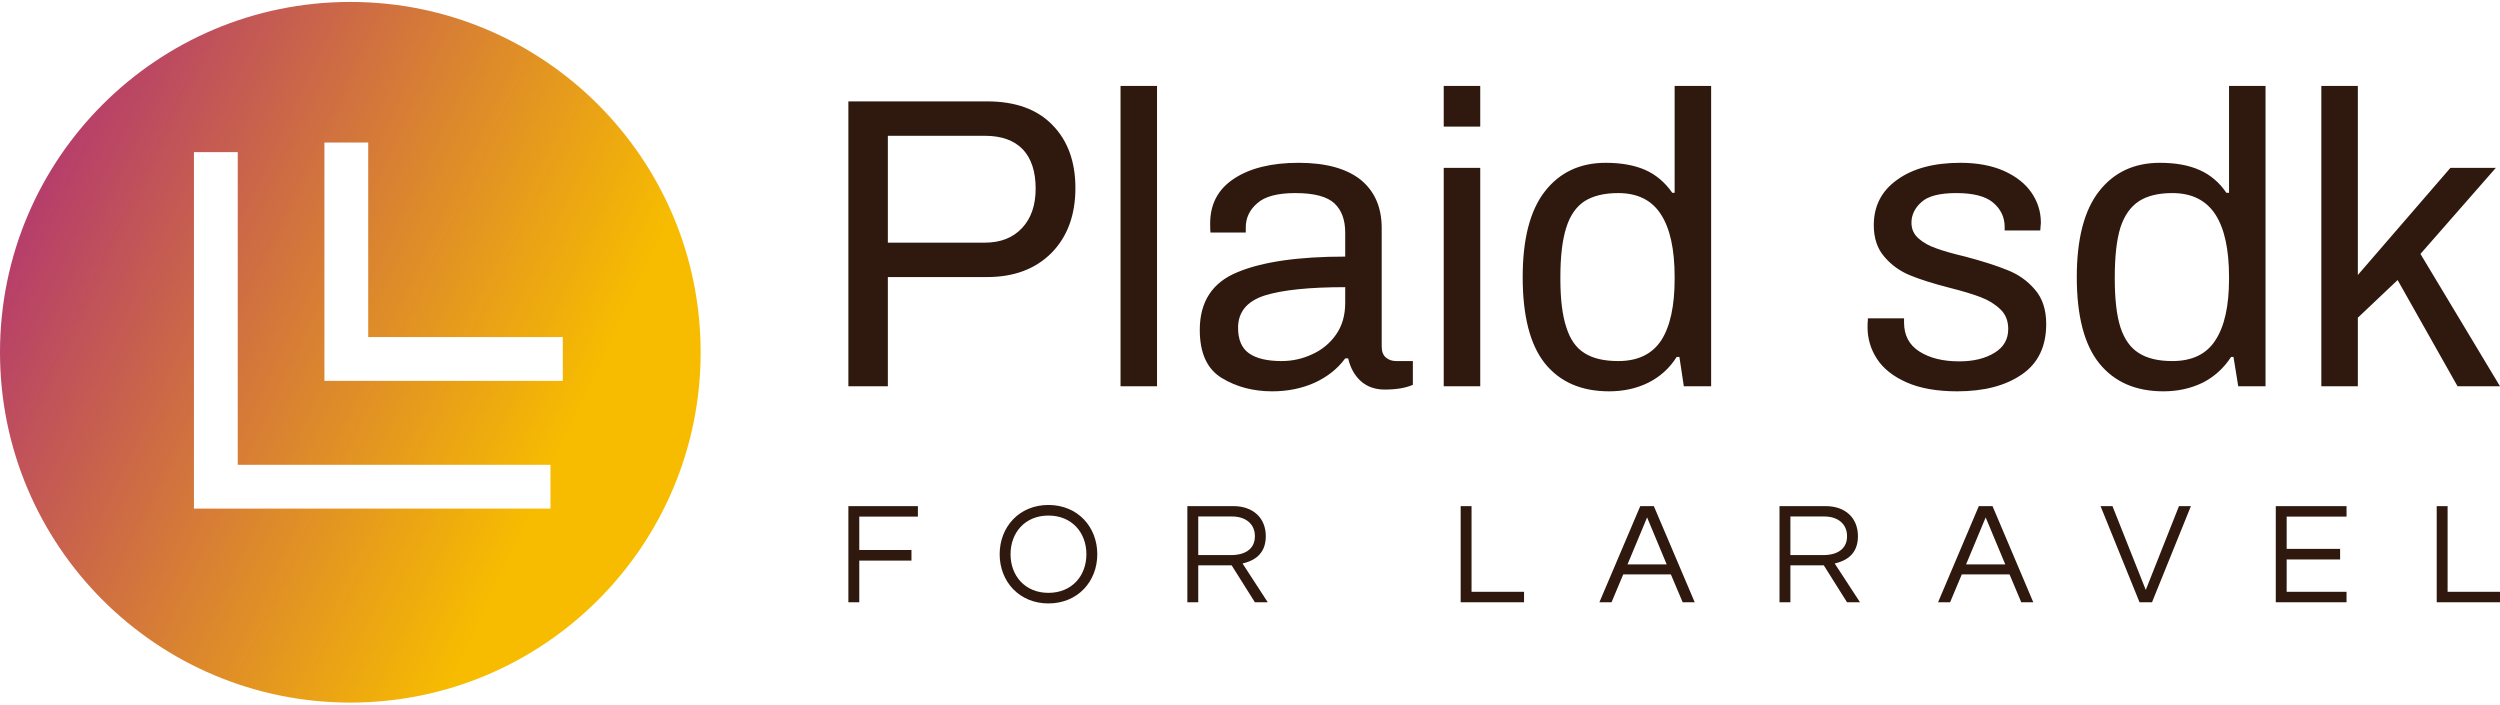
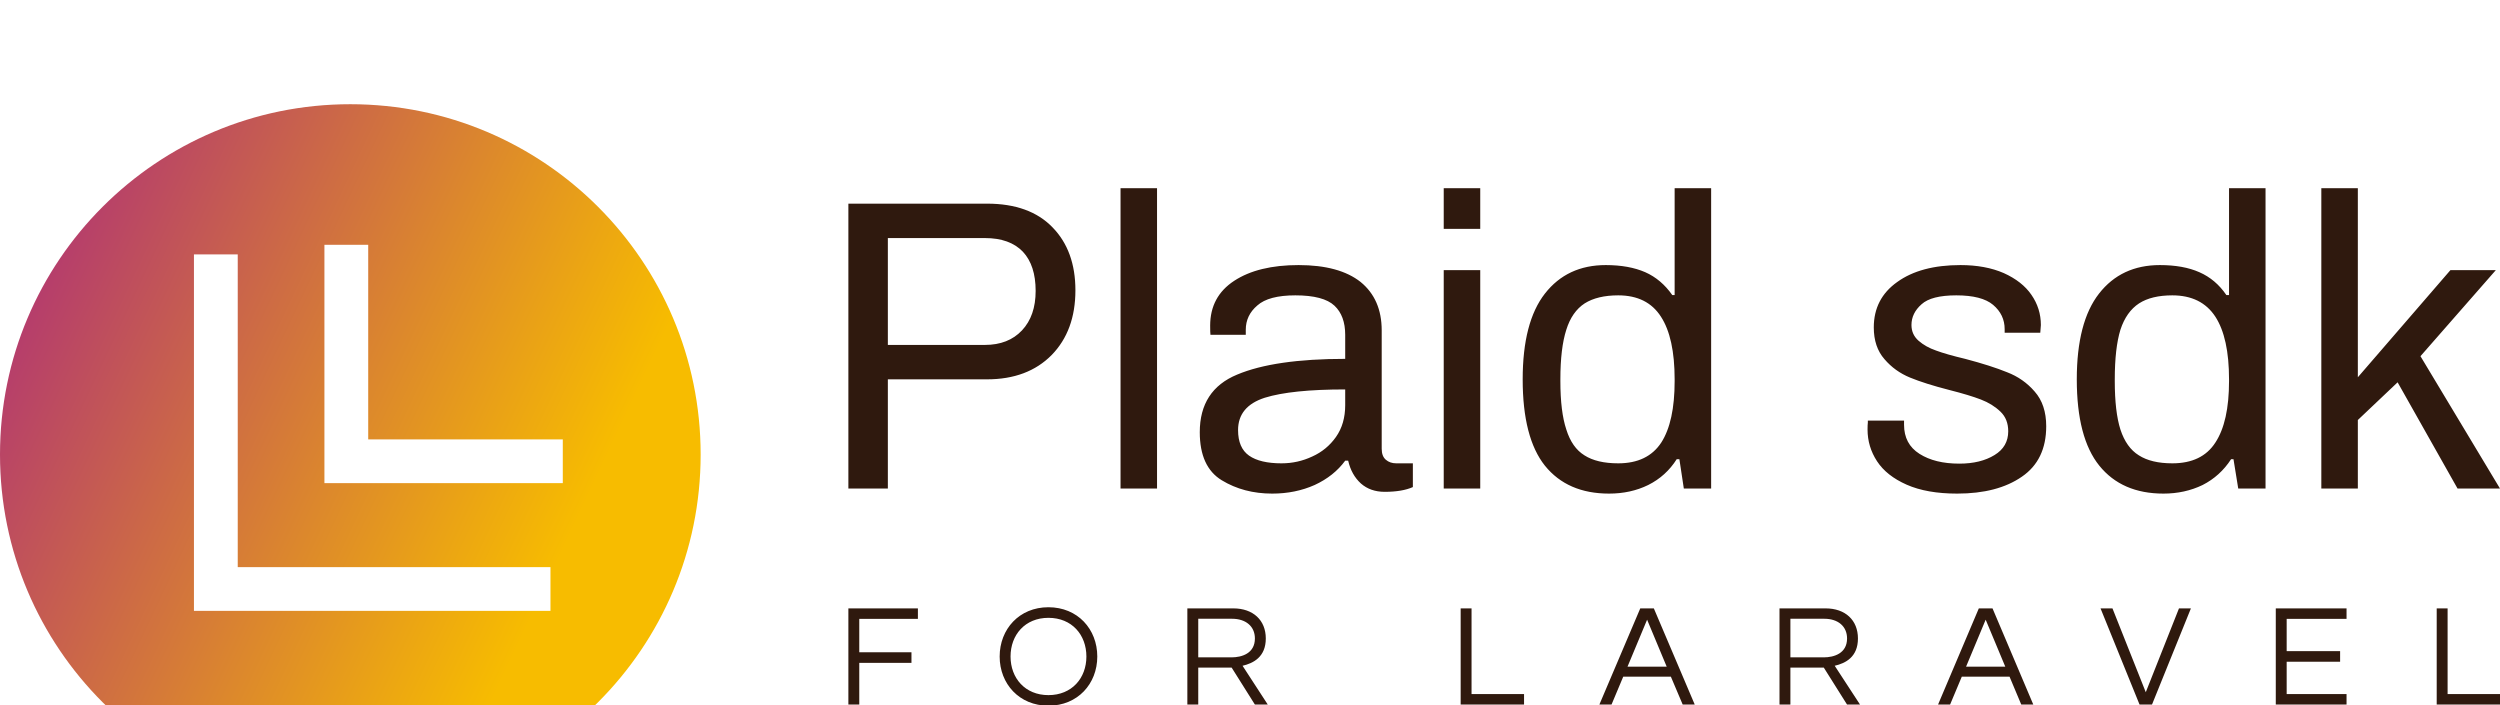
- <svg xmlns="http://www.w3.org/2000/svg" viewBox="40 119 220 62" class="iconLeftSlogan">
+ <svg xmlns="http://www.w3.org/2000/svg" viewBox="40 110 220 62" class="iconLeftSlogan">
  <path d="M114.657 152.993v-25.072h12.197q3.76 0 5.772 2.09 2.01 2.062 2.01 5.536 0 3.552-2.089 5.694-2.115 2.141-5.693 2.141h-8.723v9.611h-3.474Zm3.474-12.64h8.54q2.063 0 3.265-1.28 1.201-1.28 1.201-3.474 0-2.246-1.123-3.447-1.15-1.202-3.343-1.202h-8.54v9.403Zm20.476 12.64v-26.43h3.212v26.43h-3.212Zm13.346.444q-2.508 0-4.44-1.175-1.933-1.175-1.933-4.23 0-3.71 3.29-5.068 3.292-1.384 9.508-1.384v-2.115q0-1.672-.94-2.56-.967-.914-3.448-.914-2.35 0-3.343.888-1.019.862-1.019 2.142v.444h-3.108q-.026-.21-.026-.81 0-2.56 2.116-3.944 2.115-1.384 5.667-1.384 3.578 0 5.459 1.489 1.854 1.515 1.854 4.257v10.42q0 .654.366.967.365.313.914.313h1.462v2.09q-.94.418-2.48.418-1.255 0-2.09-.732-.836-.757-1.123-2.01h-.261q-.993 1.357-2.69 2.141-1.698.757-3.735.757Zm.835-2.664q1.41 0 2.69-.6 1.28-.575 2.09-1.724.81-1.15.81-2.795v-1.384q-4.728 0-7.078.731-2.35.758-2.35 2.847 0 1.567.965 2.246.967.68 2.873.68Zm14.26-20.632v-3.578h3.213v3.578h-3.213Zm0 22.852v-19.222h3.213v19.222h-3.213Zm14.548.444q-3.657 0-5.642-2.455-1.958-2.455-1.958-7.6 0-5.04 1.958-7.548 1.96-2.507 5.355-2.507 2.037 0 3.473.627 1.41.627 2.377 2.01h.209v-9.401h3.212v26.43h-2.403l-.391-2.585h-.235q-.94 1.488-2.508 2.272-1.54.757-3.447.757Zm.81-2.664q2.585 0 3.786-1.828 1.176-1.828 1.176-5.406v-.157q0-3.656-1.202-5.51-1.201-1.881-3.76-1.881-1.829 0-2.952.705-1.123.731-1.62 2.325-.521 1.619-.521 4.361v.157q0 2.69.522 4.257.496 1.593 1.593 2.272 1.097.705 2.977.705Zm29.825 2.664q-2.664 0-4.44-.783-1.775-.784-2.611-2.063-.836-1.28-.836-2.795 0-.418.026-.6v-.183h3.186v.365q0 1.698 1.359 2.56 1.358.862 3.5.862 1.88 0 3.107-.758 1.202-.731 1.202-2.09 0-1.07-.68-1.723-.705-.68-1.723-1.07-1.019-.393-2.769-.837-2.141-.548-3.473-1.097-1.332-.548-2.246-1.619-.94-1.07-.94-2.794 0-2.534 2.063-3.996 2.063-1.489 5.563-1.489 2.194 0 3.813.705 1.62.731 2.429 1.907.836 1.201.836 2.664l-.053.679h-3.134v-.314q0-1.28-1.018-2.141-.993-.836-3.239-.836-2.194 0-3.056.784-.888.783-.888 1.828 0 .835.627 1.384.627.548 1.541.862.914.34 2.56.731 2.272.6 3.682 1.175 1.437.549 2.429 1.698 1.019 1.15 1.019 3.056 0 2.977-2.142 4.44-2.142 1.488-5.694 1.488Zm18.152 0q-3.656 0-5.641-2.455-1.985-2.455-1.985-7.6 0-5.04 1.959-7.548 1.958-2.507 5.354-2.507 2.063 0 3.473.627 1.437.627 2.377 2.01h.235v-9.401h3.212v26.43h-2.402l-.418-2.585h-.21q-.966 1.488-2.507 2.272-1.567.757-3.447.757Zm.783-2.664q2.612 0 3.787-1.828 1.202-1.828 1.202-5.406v-.157q0-3.656-1.202-5.51-1.227-1.881-3.787-1.881-1.828 0-2.925.705-1.123.731-1.645 2.325-.496 1.619-.496 4.361v.157q0 2.69.496 4.257.522 1.593 1.62 2.272 1.096.705 2.95.705Zm13.111 2.22v-26.43h3.213v16.636l8.148-9.428h3.996l-6.633 7.574L260 152.993h-3.735l-5.275-9.35-3.5 3.317v6.033h-3.213Z" fill="#2F190E" />
  <defs>
    <linearGradient gradientTransform="rotate(25)" id="a" x1="0%" y1="0%" x2="100%" y2="0%">
      <stop offset="0%" stop-color="#A92580" />
      <stop offset="100%" stop-color="#F7BC00" />
    </linearGradient>
  </defs>
  <path d="M16 32c8.837 0 16-7.163 16-16S24.837 0 16 0 0 7.163 0 16s7.163 16 16 16zM14.817 6.421h2v8.886h8.887v2H14.817V6.421zm-5.959.437h2v14.283h14.283v2H8.858V6.858z" fill="url(#a)" transform="translate(40 119.171) scale(1.92678)" />
  <path d="M120.775 164.46v-.922h-6.118v8.464h.959v-3.67h4.593v-.932h-4.593v-2.94Zm11.486-1.023c-2.566 0-4.291 1.927-4.291 4.337 0 2.402 1.725 4.328 4.291 4.328 2.575 0 4.3-1.926 4.3-4.328 0-2.41-1.725-4.337-4.3-4.337Zm0 7.734c-2.054 0-3.333-1.497-3.333-3.397 0-1.908 1.279-3.405 3.333-3.405 2.064 0 3.342 1.497 3.342 3.405 0 1.9-1.278 3.397-3.342 3.397Zm13.185-2.42h2.94l2.045 3.251h1.133l-2.22-3.415c.941-.219 2.046-.767 2.046-2.401 0-1.607-1.114-2.648-2.858-2.648h-4.045v8.464h.959Zm0-4.3h2.977c1.196 0 2.008.657 2.008 1.735 0 1.315-1.15 1.662-2.063 1.662h-2.922Zm23.092-.913v8.464h5.578v-.922h-4.62v-7.542Zm17 0h-1.195l-3.598 8.464h1.069l1.031-2.456h4.191l1.041 2.456h1.06Zm-2.318 5.131 1.725-4.136 1.726 4.136Zm14.335.082h2.94l2.045 3.251h1.142l-2.228-3.415c.95-.219 2.045-.767 2.045-2.401 0-1.607-1.105-2.648-2.849-2.648h-4.054v8.464h.959Zm0-4.3h2.986c1.196 0 2 .657 2 1.735 0 1.315-1.151 1.662-2.055 1.662h-2.931Zm17.787-.913h-1.206l-3.588 8.464h1.06l1.03-2.456h4.201l1.032 2.456h1.059Zm-2.329 5.131 1.726-4.136 1.726 4.136Zm18.737-5.131-2.922 7.377-2.931-7.377h-1.05l3.433 8.464h1.096l3.424-8.464Zm14.746.922v-.922h-6.227v8.464h6.227v-.922h-5.269v-2.849h4.703v-.931h-4.703v-2.84Zm7.934-.922v8.464H260v-.922h-4.611v-7.542Z" fill="#2F190E" />
</svg>
